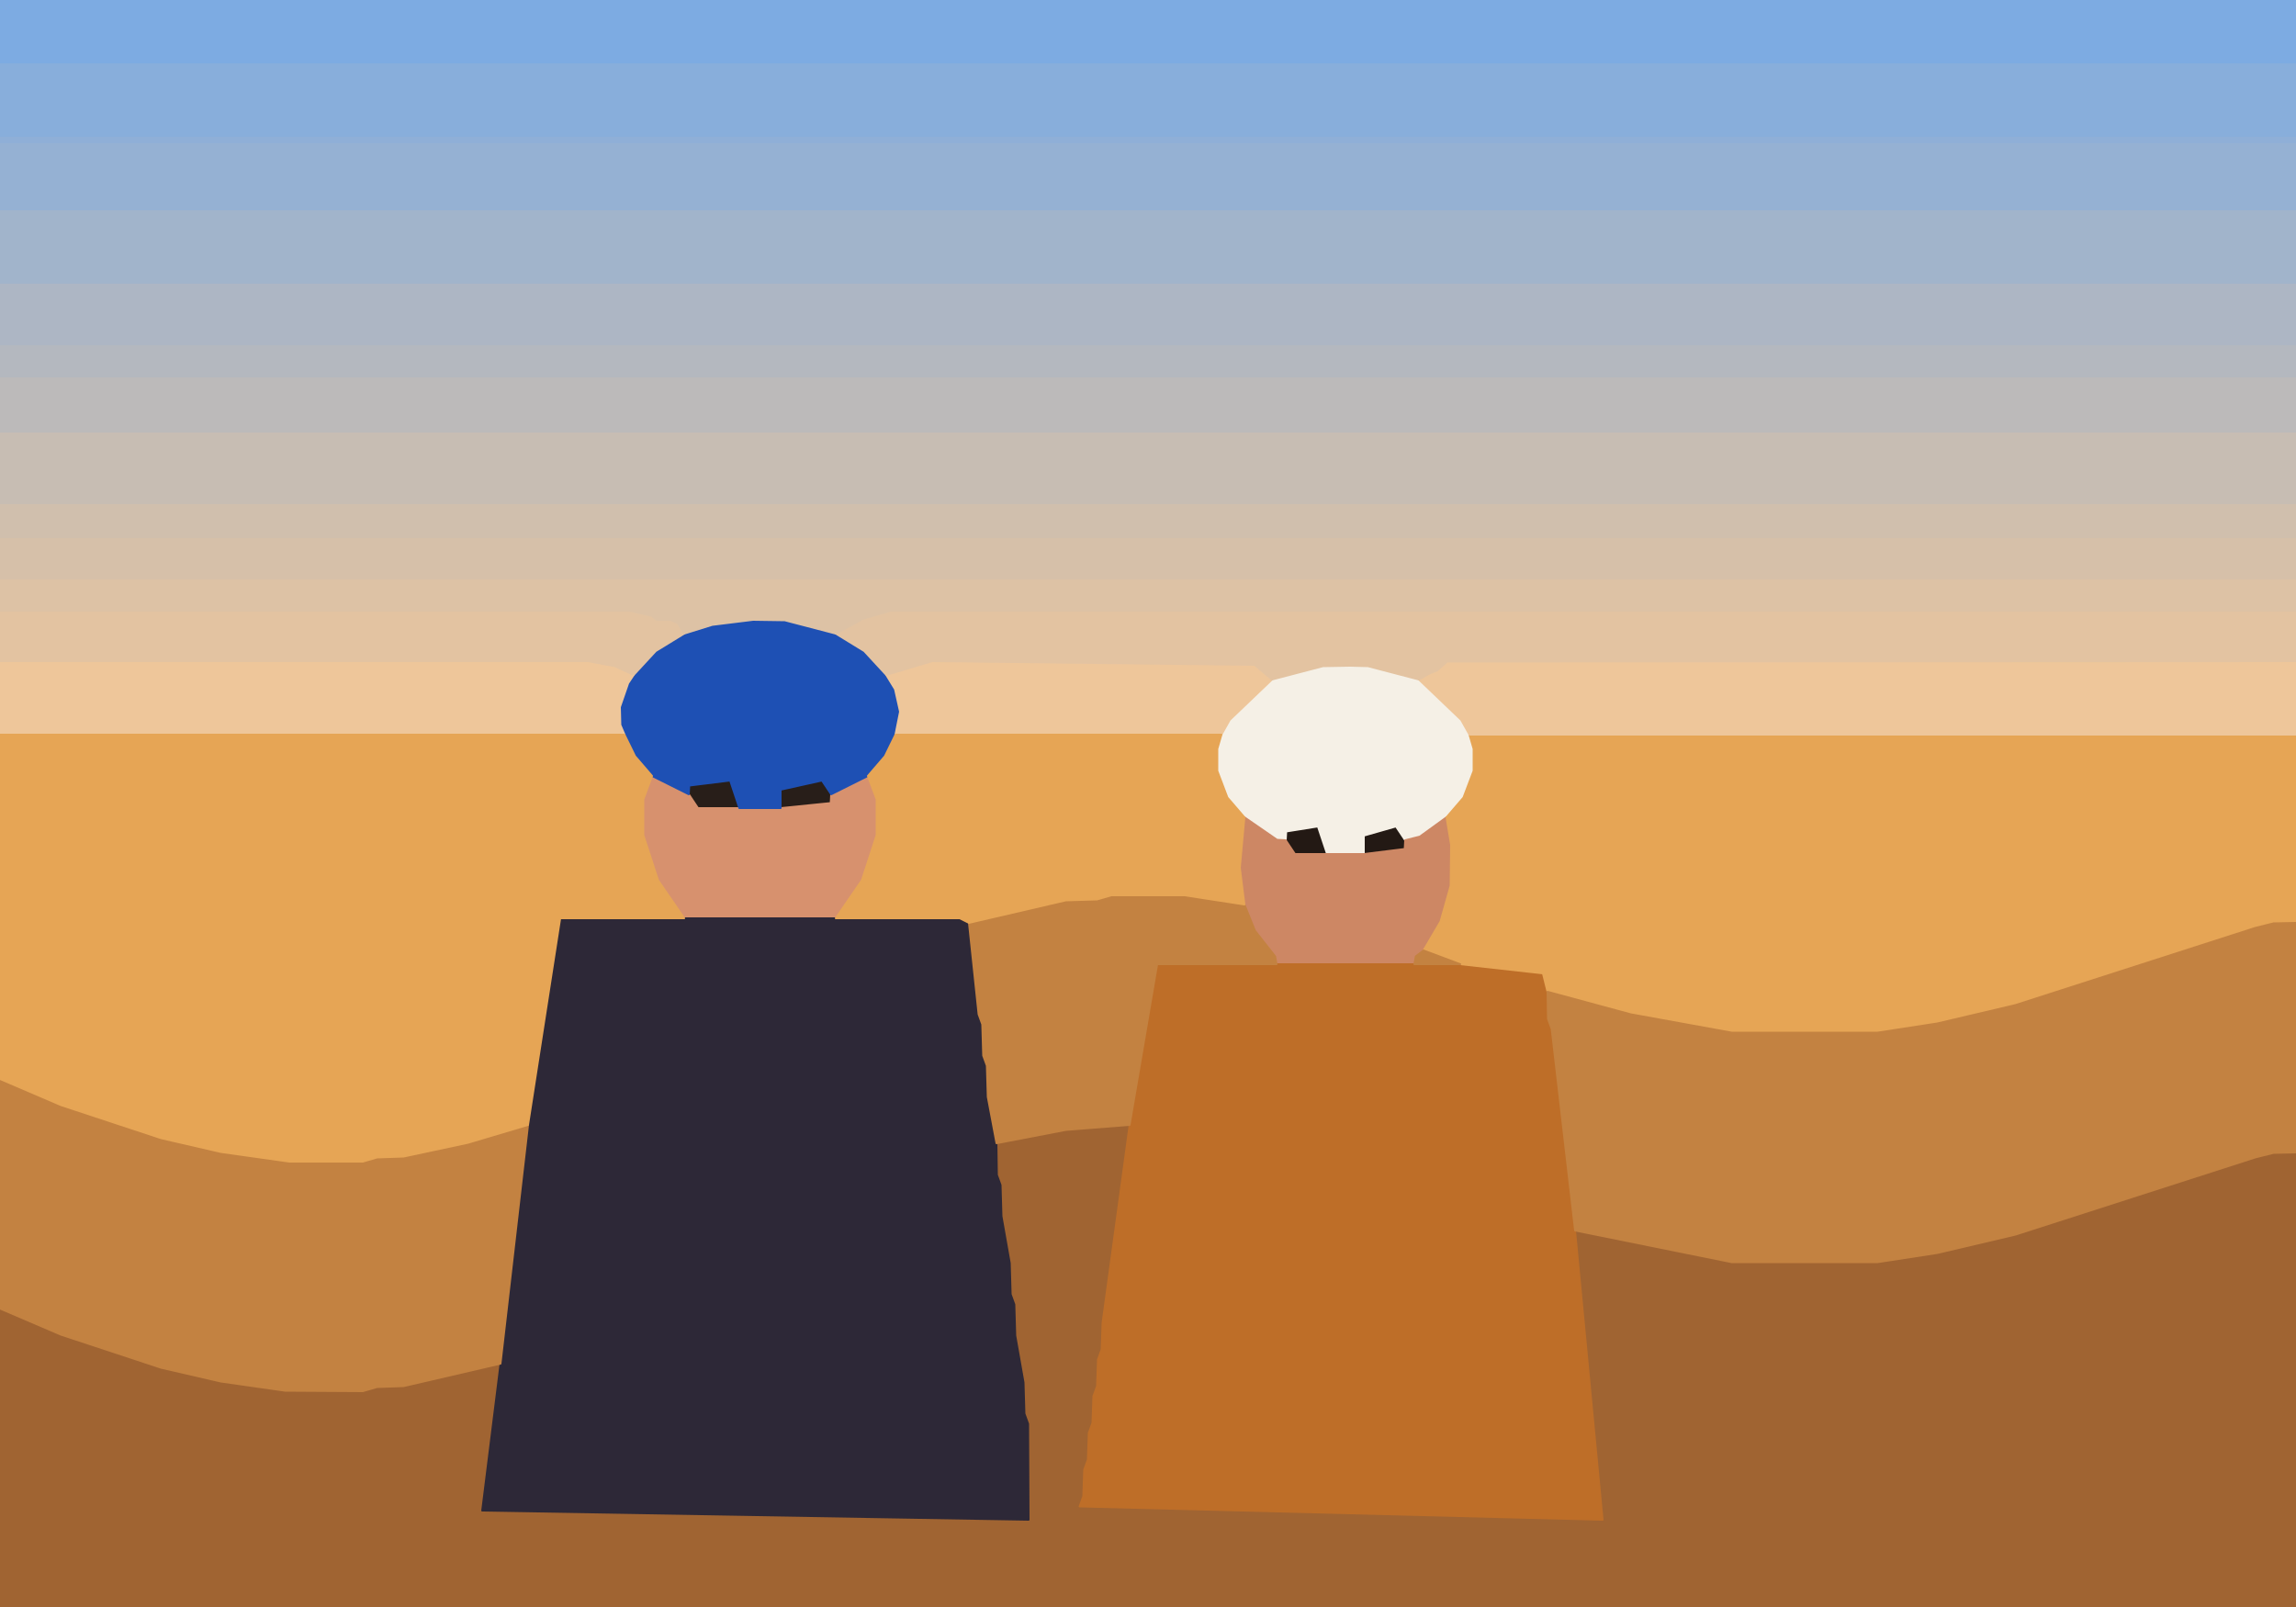
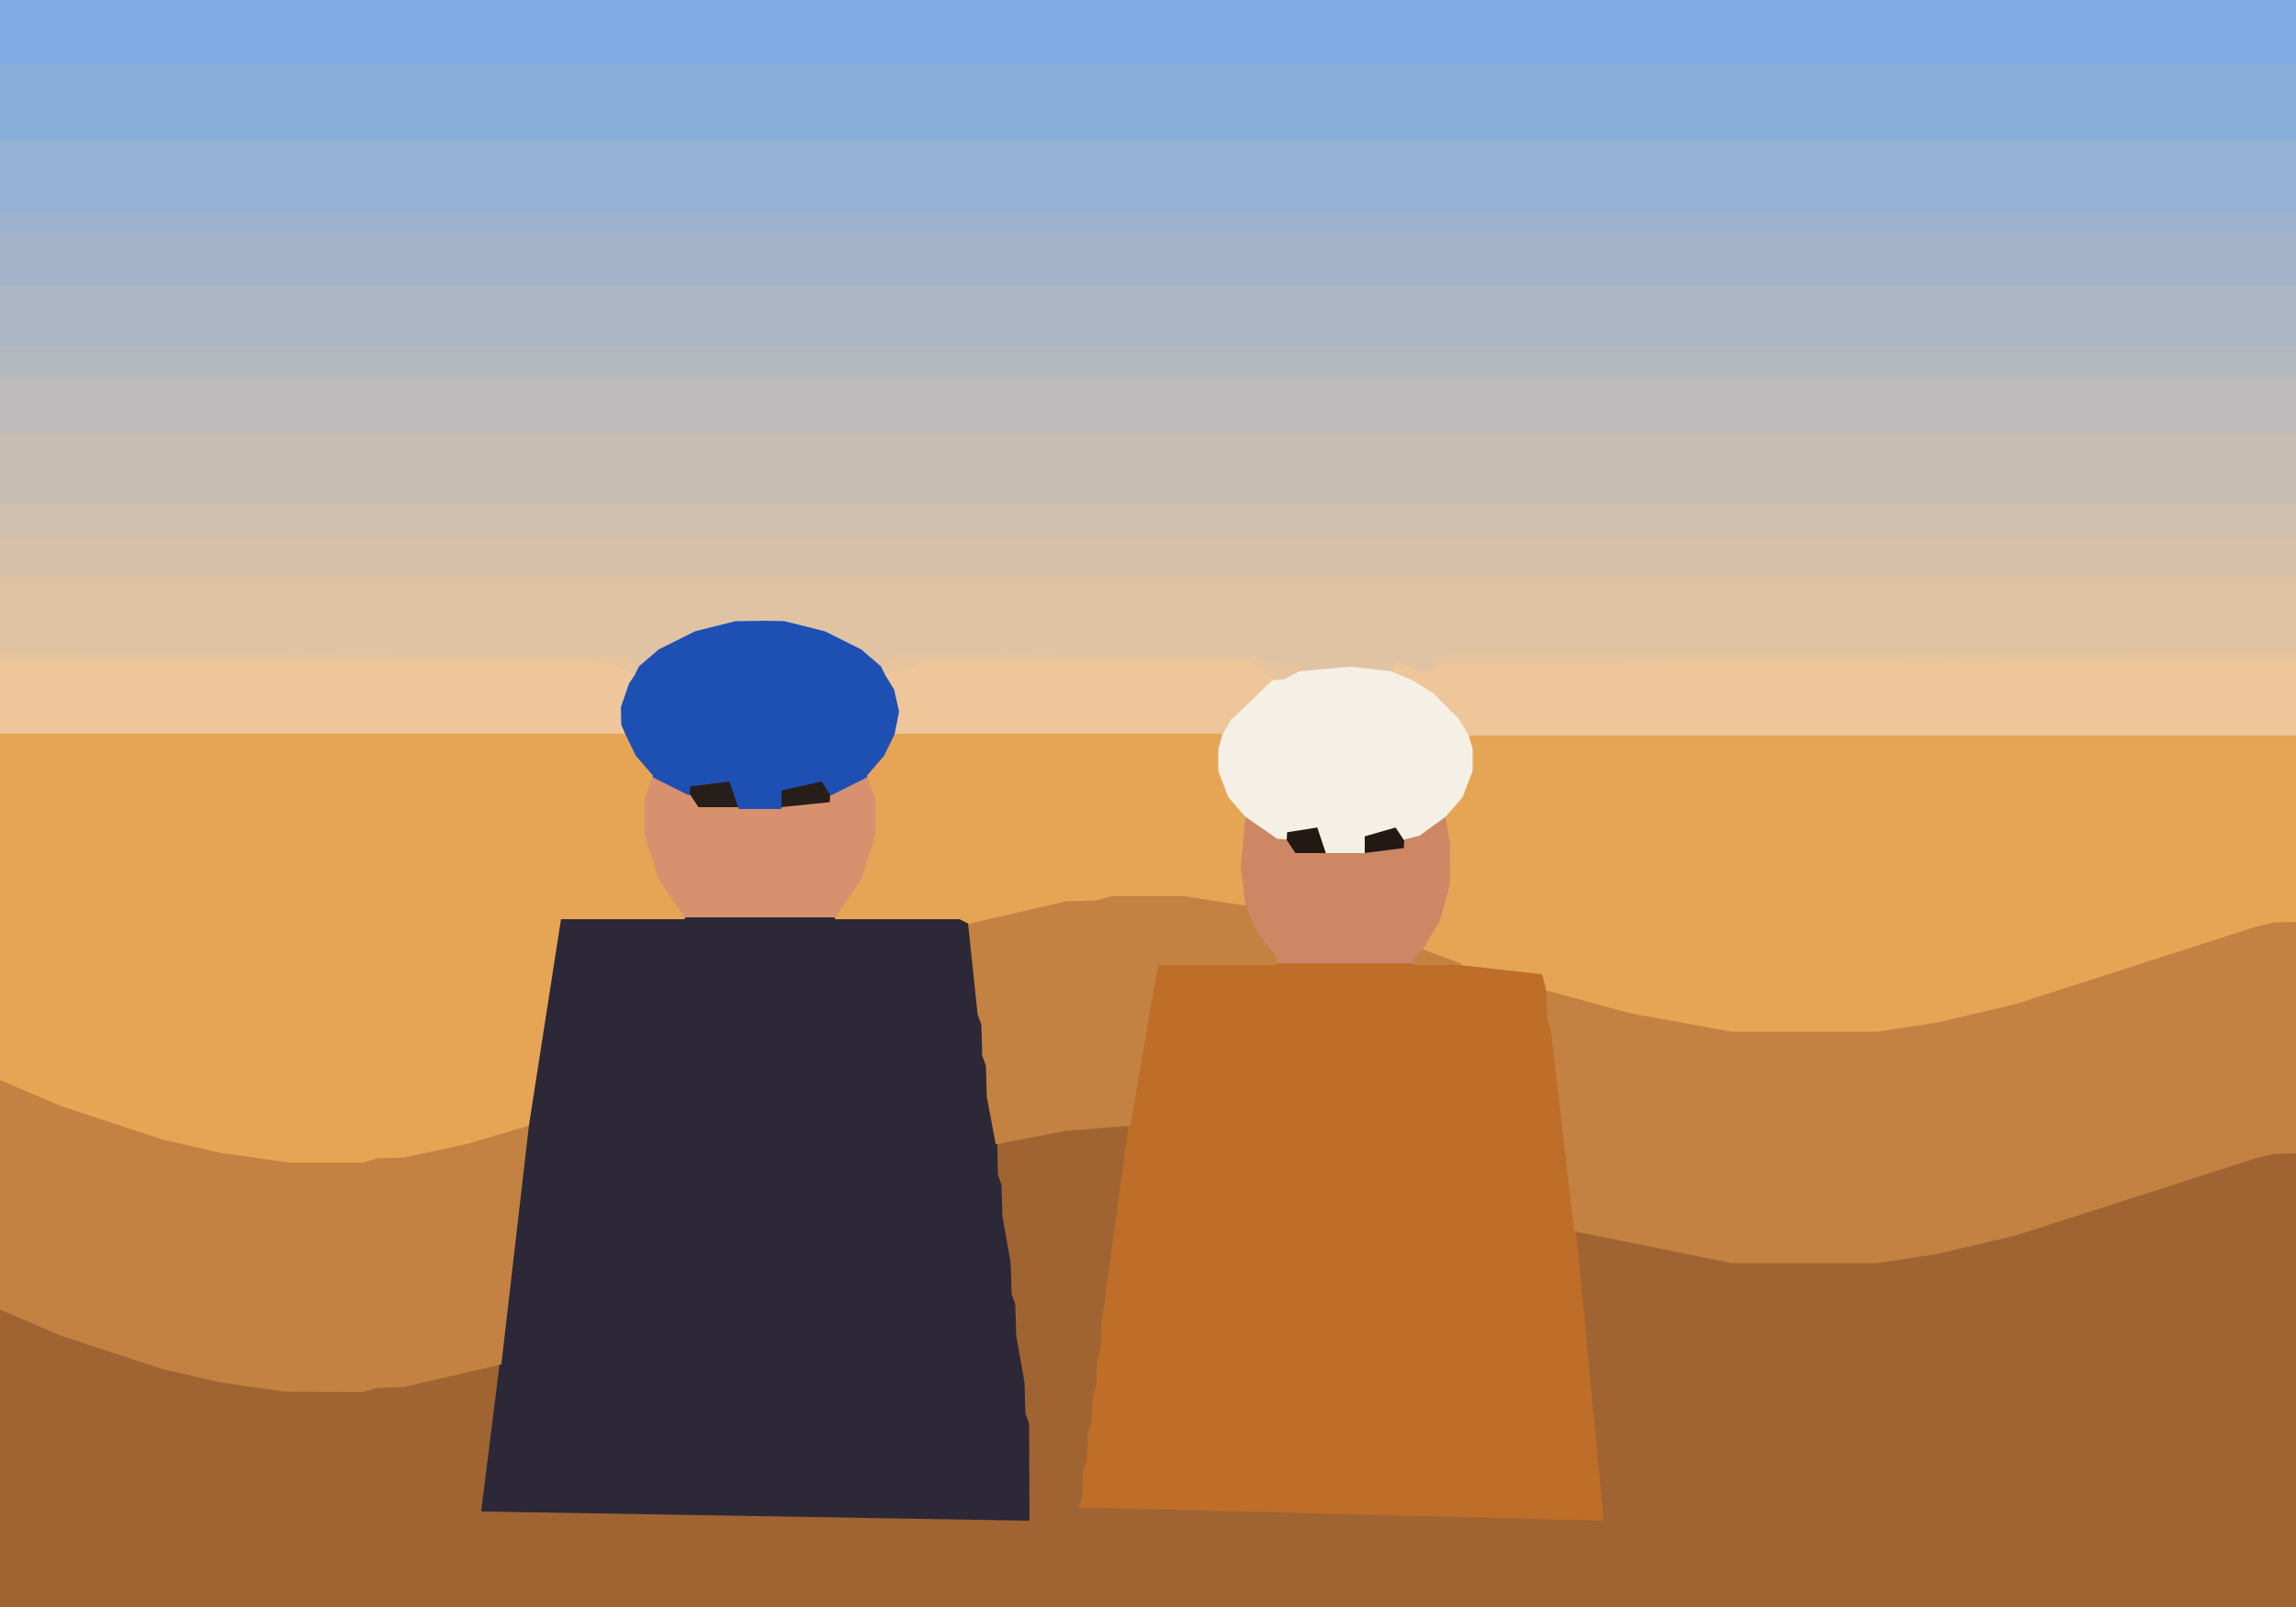
<svg xmlns="http://www.w3.org/2000/svg" viewBox="0 0 500 350" width="500" height="350" shape-rendering="geometricPrecision">
  <g id="layer-00-background" fill-rule="evenodd">
    <path id="region-8" d="M246 245L232.1 246.1L217 249L217.1 255.9L217.9 258.1L218.1 264.9L219.9 275.1L220.1 281.9L220.9 284.1L221.1 290.9L222.9 301.1L223.1 307.9L223.9 310.1L224 331L105 329L109 297L87.9 301.9L82.1 302.1L79 303L62.1 302.9L48.1 300.9L35.1 297.9L13.3 290.7L0 285L0 350L500 350L500 251L495.1 251.1L491.1 252.1L438.9 268.9L421.9 272.9L408.9 274.9L377.1 274.9L343 268L349 331L235.1 328.1L235.9 325.9L236.1 320.1L236.9 317.9L237.1 312.1L237.9 309.9L238.1 304.1L238.9 301.9L239.1 296.1L239.9 293.9L240.1 288.1L246 245Z" fill="#a06432" stroke="#a06432" stroke-width="0.4" stroke-linejoin="round" />
  </g>
  <g id="layer-10-fill-neutral-dark" fill-rule="evenodd">
-     <path id="region-29" d="M161 176L159 170L150.1 171.1L150 173L152 176L161 176Z" fill="#281e19" stroke="#281e19" stroke-width="0.4" stroke-linejoin="round" />
-     <path id="region-30" d="M181 173L179 170L170 172L170 176L180.9 174.9L181 173Z" fill="#281e19" stroke="#281e19" stroke-width="0.4" stroke-linejoin="round" />
-     <path id="region-31" d="M289 186L287 180L280.1 181.1L280 183L282 186L289 186Z" fill="#231914" stroke="#231914" stroke-width="0.4" stroke-linejoin="round" />
-     <path id="region-32" d="M306 183L304 180L297 182L297 186L305.9 184.9L306 183Z" fill="#231914" stroke="#231914" stroke-width="0.4" stroke-linejoin="round" />
+     <path id="region-30" d="M161 176L159 170L150.1 171.1L150 173L152 176L161 176Z" fill="#281e19" stroke="#281e19" stroke-width="0.4" stroke-linejoin="round" />
+     <path id="region-31" d="M181 173L179 170L170 172L170 176L180.9 174.9L181 173Z" fill="#281e19" stroke="#281e19" stroke-width="0.4" stroke-linejoin="round" />
+     <path id="region-32" d="M289 186L287 180L280.1 181.1L280 183L282 186L289 186Z" fill="#231914" stroke="#231914" stroke-width="0.4" stroke-linejoin="round" />
+     <path id="region-33" d="M306 183L304 180L297 182L297 186L305.9 184.9L306 183Z" fill="#231914" stroke="#231914" stroke-width="0.4" stroke-linejoin="round" />
  </g>
  <g id="layer-10-fill-neutral-light" fill-rule="evenodd">
-     <path id="region-13" d="M500 94L0 94L0 110L500 110L500 94Z" fill="#c7bdb3" stroke="#c7bdb3" stroke-width="0.4" stroke-linejoin="round" />
-     <path id="region-20" d="M309 148L297.9 145.1L294 145L288.1 145.1L277 148L267.8 156.8L266 160L265.1 163.1L265.1 167.9L267.3 173.7L271 178L278.1 182.9L280 183L280.1 181.1L287 180L289 186L297 186L297 182L304 180L306 183L309.2 182.2L315 178L318.7 173.7L320.9 167.9L320.9 163.1L320 160L318.2 156.8L309 148Z" fill="#f5f0e6" stroke="#f5f0e6" stroke-width="0.4" stroke-linejoin="round" />
-     <path id="region-34" d="M500 82L0 82L0 94L500 94L500 82Z" fill="#bcbaba" stroke="#bcbaba" stroke-width="0.4" stroke-linejoin="round" />
+     <path id="region-22" d="M303 146L294 145L283 146L279.7 147.7L277 148L267.8 156.8L266 160L265.1 163.1L265.1 167.9L267.3 173.7L271 178L278.1 182.9L280 183L280.1 181.1L287 180L289 186L297 186L297 182L304 180L306 183L309.2 182.2L315 178L318.7 173.7L320.9 167.9L320.9 163.1L320 160L317.7 156.3L312.2 150.8L307.9 148.1L303 146Z" fill="#f5f0e6" stroke="#f5f0e6" stroke-width="0.4" stroke-linejoin="round" />
+     <path id="region-25" d="M500 94L0 94L0 110L500 110L500 94Z" fill="#c7bdb3" stroke="#c7bdb3" stroke-width="0.4" stroke-linejoin="round" />
+     <path id="region-36" d="M500 82L0 82L0 94L500 94L500 82Z" fill="#bcbaba" stroke="#bcbaba" stroke-width="0.4" stroke-linejoin="round" />
  </g>
  <g id="layer-10-fill-neutral-mid" fill-rule="evenodd">
-     <path id="region-22" d="M500 75L0 75L0 82L500 82L500 75Z" fill="#b4b8bf" stroke="#b4b8bf" stroke-width="0.4" stroke-linejoin="round" />
+     <path id="region-18" d="M500 75L0 75L0 82L500 82L500 75Z" fill="#b4b8bf" stroke="#b4b8bf" stroke-width="0.4" stroke-linejoin="round" />
  </g>
  <g id="layer-15-fill-orange-dark" fill-rule="evenodd">
-     <path id="region-16" d="M280 183L278.1 182.9L271 178L270 189L271 197L273.3 202.7L277.7 208.3L278 210L308 210L308.3 208.3L310 207L313.7 200.7L315.9 192.9L316 184L315 178L309.2 182.2L306 183L305.9 184.9L297 186L289 186L282 186L280 183Z" fill="#cd8764" stroke="#cd8764" stroke-width="0.4" stroke-linejoin="round" />
+     <path id="region-20" d="M280 183L278.1 182.9L271 178L270 189L271 197L273.3 202.7L277.7 208.3L278 210L308 210L308.3 208.3L310 207L313.7 200.7L315.9 192.9L316 184L315 178L309.2 182.2L306 183L305.9 184.9L297 186L289 186L282 186L280 183Z" fill="#cd8764" stroke="#cd8764" stroke-width="0.4" stroke-linejoin="round" />
  </g>
  <g id="layer-15-fill-orange-light" fill-rule="evenodd">
-     <path id="region-15" d="M142 169L140.1 174.1L140.1 181.9L143.3 191.7L149 200L182 200L187.7 191.7L190.9 181.9L190.9 174.1L189 169L181 173L180.9 174.9L170 176L161 176L152 176L150 173L142 169Z" fill="#d7916e" stroke="#d7916e" stroke-width="0.4" stroke-linejoin="round" />
+     <path id="region-19" d="M142 169L140.1 174.1L140.1 181.9L143.3 191.7L149 200L182 200L187.7 191.7L190.9 181.9L190.9 174.1L189 169L181 173L180.9 174.9L170 176L161 176L152 176L150 173L142 169Z" fill="#d7916e" stroke="#d7916e" stroke-width="0.4" stroke-linejoin="round" />
  </g>
  <g id="layer-20-fill-purple-magenta-dark" fill-rule="evenodd">
-     <path id="region-3" d="M149 200L122 200L115 245L109 297L105 329L224 331L223.9 310.1L223.1 307.9L222.9 301.1L221.1 290.9L220.9 284.1L220.1 281.9L219.9 275.1L218.1 264.9L217.9 258.1L217.1 255.9L217 249L215.1 238.9L214.9 232.1L214.1 229.9L213.9 223.1L213.1 220.9L211 201L209 200L182 200L149 200Z" fill="#2d2837" stroke="#2d2837" stroke-width="0.4" stroke-linejoin="round" />
-     <path id="region-7" d="M182 138L170.9 135.1L164 135L155.1 136.1L149 138L142.8 141.8L138 147L136.8 148.8L135 154L135.1 157.9L136 160L138.3 164.7L142 169L150 173L150.1 171.1L159 170L161 176L170 176L170 172L179 170L181 173L189 169L192.7 164.7L195 160L196 155L194.9 150.1L193 147L188.2 141.8L182 138Z" fill="#1e50b4" stroke="#1e50b4" stroke-width="0.4" stroke-linejoin="round" />
-     <path id="region-14" d="M500 0L0 0L0 14L500 14L500 0Z" fill="#7dabe2" stroke="#7dabe2" stroke-width="0.4" stroke-linejoin="round" />
+     <path id="region-2" d="M149 200L122 200L115 245L109 297L105 329L224 331L223.9 310.1L223.1 307.9L222.9 301.1L221.1 290.9L220.9 284.1L220.1 281.9L219.9 275.1L218.1 264.9L217.9 258.1L217.1 255.9L217 249L215.1 238.9L214.9 232.1L214.1 229.9L213.9 223.1L213.1 220.9L211 201L209 200L182 200L149 200Z" fill="#2d2837" stroke="#2d2837" stroke-width="0.4" stroke-linejoin="round" />
+     <path id="region-4" d="M192 145L187.7 141.3L179.7 137.3L170.9 135.1L167 135L160.1 135.1L151.3 137.3L143.3 141.3L139 145L138 147L136.8 148.8L135 154L135.1 157.9L136 160L138.3 164.7L142 169L150 173L150.1 171.1L159 170L161 176L170 176L170 172L179 170L181 173L189 169L192.7 164.7L195 160L196 155L194.9 150.1L193 147L192 145Z" fill="#1e50b4" stroke="#1e50b4" stroke-width="0.4" stroke-linejoin="round" />
+     <path id="region-9" d="M500 0L0 0L0 14L500 14L500 0Z" fill="#7dabe2" stroke="#7dabe2" stroke-width="0.4" stroke-linejoin="round" />
  </g>
  <g id="layer-20-fill-purple-magenta-light" fill-rule="evenodd">
-     <path id="region-2" d="M500 31L0 31L0 46L500 46L500 31Z" fill="#95b1d3" stroke="#95b1d3" stroke-width="0.4" stroke-linejoin="round" />
-     <path id="region-27" d="M500 46L0 46L0 62L500 62L500 46Z" fill="#a1b4cb" stroke="#a1b4cb" stroke-width="0.4" stroke-linejoin="round" />
-     <path id="region-28" d="M500 62L0 62L0 75L500 75L500 62Z" fill="#adb6c4" stroke="#adb6c4" stroke-width="0.4" stroke-linejoin="round" />
+     <path id="region-1" d="M500 46L0 46L0 51L500 51L500 46Z" fill="#9db3ce" stroke="#9db3ce" stroke-width="0.4" stroke-linejoin="round" />
+     <path id="region-26" d="M500 62L0 62L0 75L500 75L500 62Z" fill="#adb6c4" stroke="#adb6c4" stroke-width="0.4" stroke-linejoin="round" />
+     <path id="region-35" d="M500 51L0 51L0 62L500 62L500 51Z" fill="#a3b4ca" stroke="#a3b4ca" stroke-width="0.4" stroke-linejoin="round" />
  </g>
  <g id="layer-20-fill-purple-magenta-mid" fill-rule="evenodd">
-     <path id="region-21" d="M500 14L0 14L0 30L500 30L500 14Z" fill="#88aedb" stroke="#88aedb" stroke-width="0.4" stroke-linejoin="round" />
-     <path id="region-24" d="M500 30L0 30L0 31L500 31L500 30Z" fill="#8fafd7" stroke="#8fafd7" stroke-width="0.4" stroke-linejoin="round" />
+     <path id="region-21" d="M500 30L0 30L0 31L500 31L500 30Z" fill="#8fafd7" stroke="#8fafd7" stroke-width="0.4" stroke-linejoin="round" />
+     <path id="region-27" d="M500 14L0 14L0 30L500 30L500 14Z" fill="#88aedb" stroke="#88aedb" stroke-width="0.4" stroke-linejoin="round" />
+     <path id="region-29" d="M500 31L0 31L0 46L500 46L500 31Z" fill="#95b1d3" stroke="#95b1d3" stroke-width="0.4" stroke-linejoin="round" />
  </g>
  <g id="layer-25-fill-yellow-dark" fill-rule="evenodd">
-     <path id="region-1" d="M278 210L252 210L246 245L240.1 288.1L239.9 293.9L239.1 296.1L238.9 301.9L238.1 304.1L237.9 309.9L237.1 312.1L236.9 317.9L236.1 320.1L235.9 325.9L235.1 328.1L349 331L343 268L337.9 224.1L337.1 221.9L337 216L336 212L318 210L308 210L278 210Z" fill="#be6e28" stroke="#be6e28" stroke-width="0.4" stroke-linejoin="round" />
-     <path id="region-6" d="M500 160L320 160L320.9 163.1L320.9 167.9L318.7 173.7L315 178L316 184L315.9 192.9L313.7 200.7L310 207L318 210L336 212L337 216L355.1 220.9L377.1 224.9L408.9 224.9L421.9 222.9L438.9 218.9L491.1 202.1L495.1 201.1L500 201L500 160Z" fill="#e6a555" stroke="#e6a555" stroke-width="0.4" stroke-linejoin="round" />
-     <path id="region-9" d="M271 197L258 195L242 195L238.9 195.9L232.1 196.1L211 201L213.1 220.9L213.9 223.1L214.1 229.9L214.9 232.1L215.1 238.9L217 249L232.1 246.1L246 245L252 210L278 210L277.7 208.3L273.3 202.7L271 197Z" fill="#c38241" stroke="#c38241" stroke-width="0.4" stroke-linejoin="round" />
-     <path id="region-10" d="M500 201L495.1 201.1L491.1 202.1L438.9 218.9L421.9 222.9L408.9 224.9L377.1 224.9L355.1 220.9L337 216L337.1 221.9L337.9 224.1L343 268L377.1 274.9L408.9 274.9L421.9 272.9L438.9 268.9L491.1 252.1L495.1 251.1L500 251L500 201Z" fill="#c38241" stroke="#c38241" stroke-width="0.4" stroke-linejoin="round" />
-     <path id="region-11" d="M310 207L308.3 208.3L308 210L318 210L310 207Z" fill="#c38241" stroke="#c38241" stroke-width="0.4" stroke-linejoin="round" />
-     <path id="region-12" d="M115 245L101.9 248.9L87.9 251.9L82.1 252.1L79 253L63 253L48.1 250.9L35.1 247.9L13.3 240.7L0 235L0 285L13.3 290.7L35.1 297.9L48.1 300.9L62.1 302.9L79 303L82.1 302.1L87.9 301.9L109 297L115 245Z" fill="#c38241" stroke="#c38241" stroke-width="0.4" stroke-linejoin="round" />
+     <path id="region-0" d="M278 210L252 210L246 245L240.1 288.1L239.9 293.9L239.1 296.1L238.9 301.9L238.1 304.1L237.9 309.9L237.1 312.1L236.9 317.9L236.1 320.1L235.9 325.9L235.1 328.1L349 331L343 268L337.9 224.1L337.1 221.9L337 216L336 212L318 210L308 210L278 210Z" fill="#be6e28" stroke="#be6e28" stroke-width="0.4" stroke-linejoin="round" />
+     <path id="region-7" d="M500 160L320 160L320.9 163.1L320.9 167.9L318.7 173.7L315 178L316 184L315.9 192.9L313.7 200.7L310 207L318 210L336 212L337 216L355.1 220.9L377.1 224.9L408.9 224.9L421.9 222.9L438.9 218.9L491.1 202.1L495.1 201.1L500 201L500 160Z" fill="#e6a555" stroke="#e6a555" stroke-width="0.4" stroke-linejoin="round" />
+     <path id="region-10" d="M271 197L258 195L242 195L238.9 195.9L232.1 196.1L211 201L213.1 220.9L213.9 223.1L214.1 229.9L214.9 232.1L215.1 238.9L217 249L232.1 246.1L246 245L252 210L278 210L277.7 208.3L273.3 202.7L271 197Z" fill="#c38241" stroke="#c38241" stroke-width="0.4" stroke-linejoin="round" />
+     <path id="region-11" d="M500 201L495.1 201.1L491.1 202.1L438.9 218.9L421.9 222.9L408.9 224.9L377.1 224.9L355.1 220.9L337 216L337.1 221.9L337.9 224.1L343 268L377.1 274.9L408.9 274.9L421.9 272.9L438.9 268.9L491.1 252.1L495.1 251.1L500 251L500 201Z" fill="#c38241" stroke="#c38241" stroke-width="0.4" stroke-linejoin="round" />
+     <path id="region-12" d="M310 207L308.3 208.3L308 210L318 210L310 207Z" fill="#c38241" stroke="#c38241" stroke-width="0.4" stroke-linejoin="round" />
+     <path id="region-13" d="M115 245L101.9 248.9L87.9 251.9L82.1 252.1L79 253L63 253L48.1 250.9L35.1 247.9L13.3 240.7L0 235L0 285L13.3 290.7L35.1 297.9L48.1 300.9L62.1 302.9L79 303L82.1 302.1L87.9 301.9L109 297L115 245Z" fill="#c38241" stroke="#c38241" stroke-width="0.4" stroke-linejoin="round" />
  </g>
  <g id="layer-25-fill-yellow-light" fill-rule="evenodd">
-     <path id="region-17" d="M138 147L133.9 145.1L128 144L0 144L0 160L136 160L135.1 157.9L135 154L136.8 148.8L138 147Z" fill="#eec69a" stroke="#eec69a" stroke-width="0.4" stroke-linejoin="round" />
-     <path id="region-18" d="M277 148L273.2 144.8L203 144L193 147L194.9 150.1L196 155L195 160L266 160L267.8 156.8L277 148Z" fill="#eec69a" stroke="#eec69a" stroke-width="0.4" stroke-linejoin="round" />
-     <path id="region-19" d="M500 144L315.1 144.1L313 146L311.3 146.7L309 148L318.2 156.8L320 160L500 160L500 144Z" fill="#eec69a" stroke="#eec69a" stroke-width="0.4" stroke-linejoin="round" />
-     <path id="region-25" d="M149 138L147.6 135.7L146 135L143 135L141.9 134.1L137 133L0 133L0 144L128 144L133.9 145.1L138 147L142.8 141.8L149 138Z" fill="#e3c3a1" stroke="#e3c3a1" stroke-width="0.4" stroke-linejoin="round" />
-     <path id="region-26" d="M500 133L194 133L187.8 134.8L185.9 135.9L182 138L188.2 141.8L193 147L203 144L273.2 144.8L277 148L288.1 145.1L294 145L297.9 145.1L309 148L311.3 146.7L313 146L315.1 144.1L500 144L500 133Z" fill="#e3c3a1" stroke="#e3c3a1" stroke-width="0.4" stroke-linejoin="round" />
+     <path id="region-14" d="M139 145L137.2 142.8L0 142L0 144L128 144L133.9 145.1L138 147L139 145Z" fill="#e7c49e" stroke="#e7c49e" stroke-width="0.4" stroke-linejoin="round" />
+     <path id="region-15" d="M283 146L283.6 144.8L277 144L275 143L195.1 142.1L192 145L193 147L203 144L271.9 144.1L277 148L279.7 147.7L283 146Z" fill="#e7c49e" stroke="#e7c49e" stroke-width="0.4" stroke-linejoin="round" />
+     <path id="region-16" d="M500 142L315.1 142.1L311 146L312 146.8L313.8 144.8L500 144L500 142Z" fill="#e7c49e" stroke="#e7c49e" stroke-width="0.4" stroke-linejoin="round" />
+     <path id="region-17" d="M500 144L313.8 144.8L312 146.8L311 146L309 146L307 145L304 144L303 146L307.9 148.1L312.2 150.8L317.7 156.3L320 160L500 160L500 144Z" fill="#eec69a" stroke="#eec69a" stroke-width="0.4" stroke-linejoin="round" />
+     <path id="region-23" d="M138 147L133.9 145.1L128 144L0 144L0 160L136 160L135.1 157.9L135 154L136.8 148.8L138 147Z" fill="#eec69a" stroke="#eec69a" stroke-width="0.4" stroke-linejoin="round" />
+     <path id="region-24" d="M277 148L271.9 144.1L203 144L193 147L194.9 150.1L196 155L195 160L266 160L267.8 156.8L277 148Z" fill="#eec69a" stroke="#eec69a" stroke-width="0.4" stroke-linejoin="round" />
  </g>
  <g id="layer-25-fill-yellow-mid" fill-rule="evenodd">
-     <path id="region-0" d="M500 126L0 126L0 133L137 133L141.9 134.1L143 135L146 135L147.6 135.7L149 138L155.1 136.1L164 135L170.9 135.1L182 138L185.9 135.9L187.8 134.8L194 133L500 133L500 126Z" fill="#ddc2a5" stroke="#ddc2a5" stroke-width="0.4" stroke-linejoin="round" />
-     <path id="region-4" d="M136 160L0 160L0 235L13.3 240.7L35.1 247.9L48.1 250.9L63 253L79 253L82.1 252.1L87.9 251.9L101.9 248.9L115 245L122 200L149 200L143.3 191.7L140.1 181.9L140.1 174.1L142 169L138.3 164.7L136 160Z" fill="#e6a555" stroke="#e6a555" stroke-width="0.4" stroke-linejoin="round" />
-     <path id="region-5" d="M266 160L195 160L192.7 164.7L189 169L190.9 174.1L190.9 181.9L187.7 191.7L182 200L209 200L211 201L232.1 196.1L238.9 195.9L242 195L258 195L271 197L270 189L271 178L267.3 173.7L265.1 167.9L265.1 163.1L266 160Z" fill="#e6a555" stroke="#e6a555" stroke-width="0.4" stroke-linejoin="round" />
-     <path id="region-23" d="M500 117L0 117L0 126L500 126L500 117Z" fill="#d6c0a9" stroke="#d6c0a9" stroke-width="0.4" stroke-linejoin="round" />
-     <path id="region-33" d="M500 110L0 110L0 117L500 117L500 110Z" fill="#d0bfad" stroke="#d0bfad" stroke-width="0.4" stroke-linejoin="round" />
+     <path id="region-3" d="M500 117L0 117L0 126L500 126L500 117Z" fill="#d6c0a9" stroke="#d6c0a9" stroke-width="0.4" stroke-linejoin="round" />
+     <path id="region-5" d="M136 160L0 160L0 235L13.3 240.7L35.1 247.9L48.1 250.9L63 253L79 253L82.1 252.1L87.9 251.9L101.9 248.9L115 245L122 200L149 200L143.3 191.7L140.1 181.9L140.1 174.1L142 169L138.3 164.7L136 160Z" fill="#e6a555" stroke="#e6a555" stroke-width="0.4" stroke-linejoin="round" />
+     <path id="region-6" d="M266 160L195 160L192.7 164.7L189 169L190.9 174.1L190.9 181.9L187.7 191.7L182 200L209 200L211 201L232.1 196.1L238.9 195.9L242 195L258 195L271 197L270 189L271 178L267.3 173.7L265.1 167.9L265.1 163.1L266 160Z" fill="#e6a555" stroke="#e6a555" stroke-width="0.4" stroke-linejoin="round" />
+     <path id="region-28" d="M500 110L0 110L0 117L500 117L500 110Z" fill="#d0bfad" stroke="#d0bfad" stroke-width="0.4" stroke-linejoin="round" />
+     <path id="region-34" d="M500 126L0 126L0 142L137.2 142.8L139 145L143.3 141.3L151.3 137.3L160.1 135.1L167 135L170.9 135.1L179.7 137.3L187.7 141.3L192 145L195.1 142.1L275 143L277 144L283.6 144.8L283 146L294 145L303 146L304 144L307 145L309 146L311 146L315.1 142.1L500 142L500 126Z" fill="#e0c3a3" stroke="#e0c3a3" stroke-width="0.4" stroke-linejoin="round" />
  </g>
</svg>
